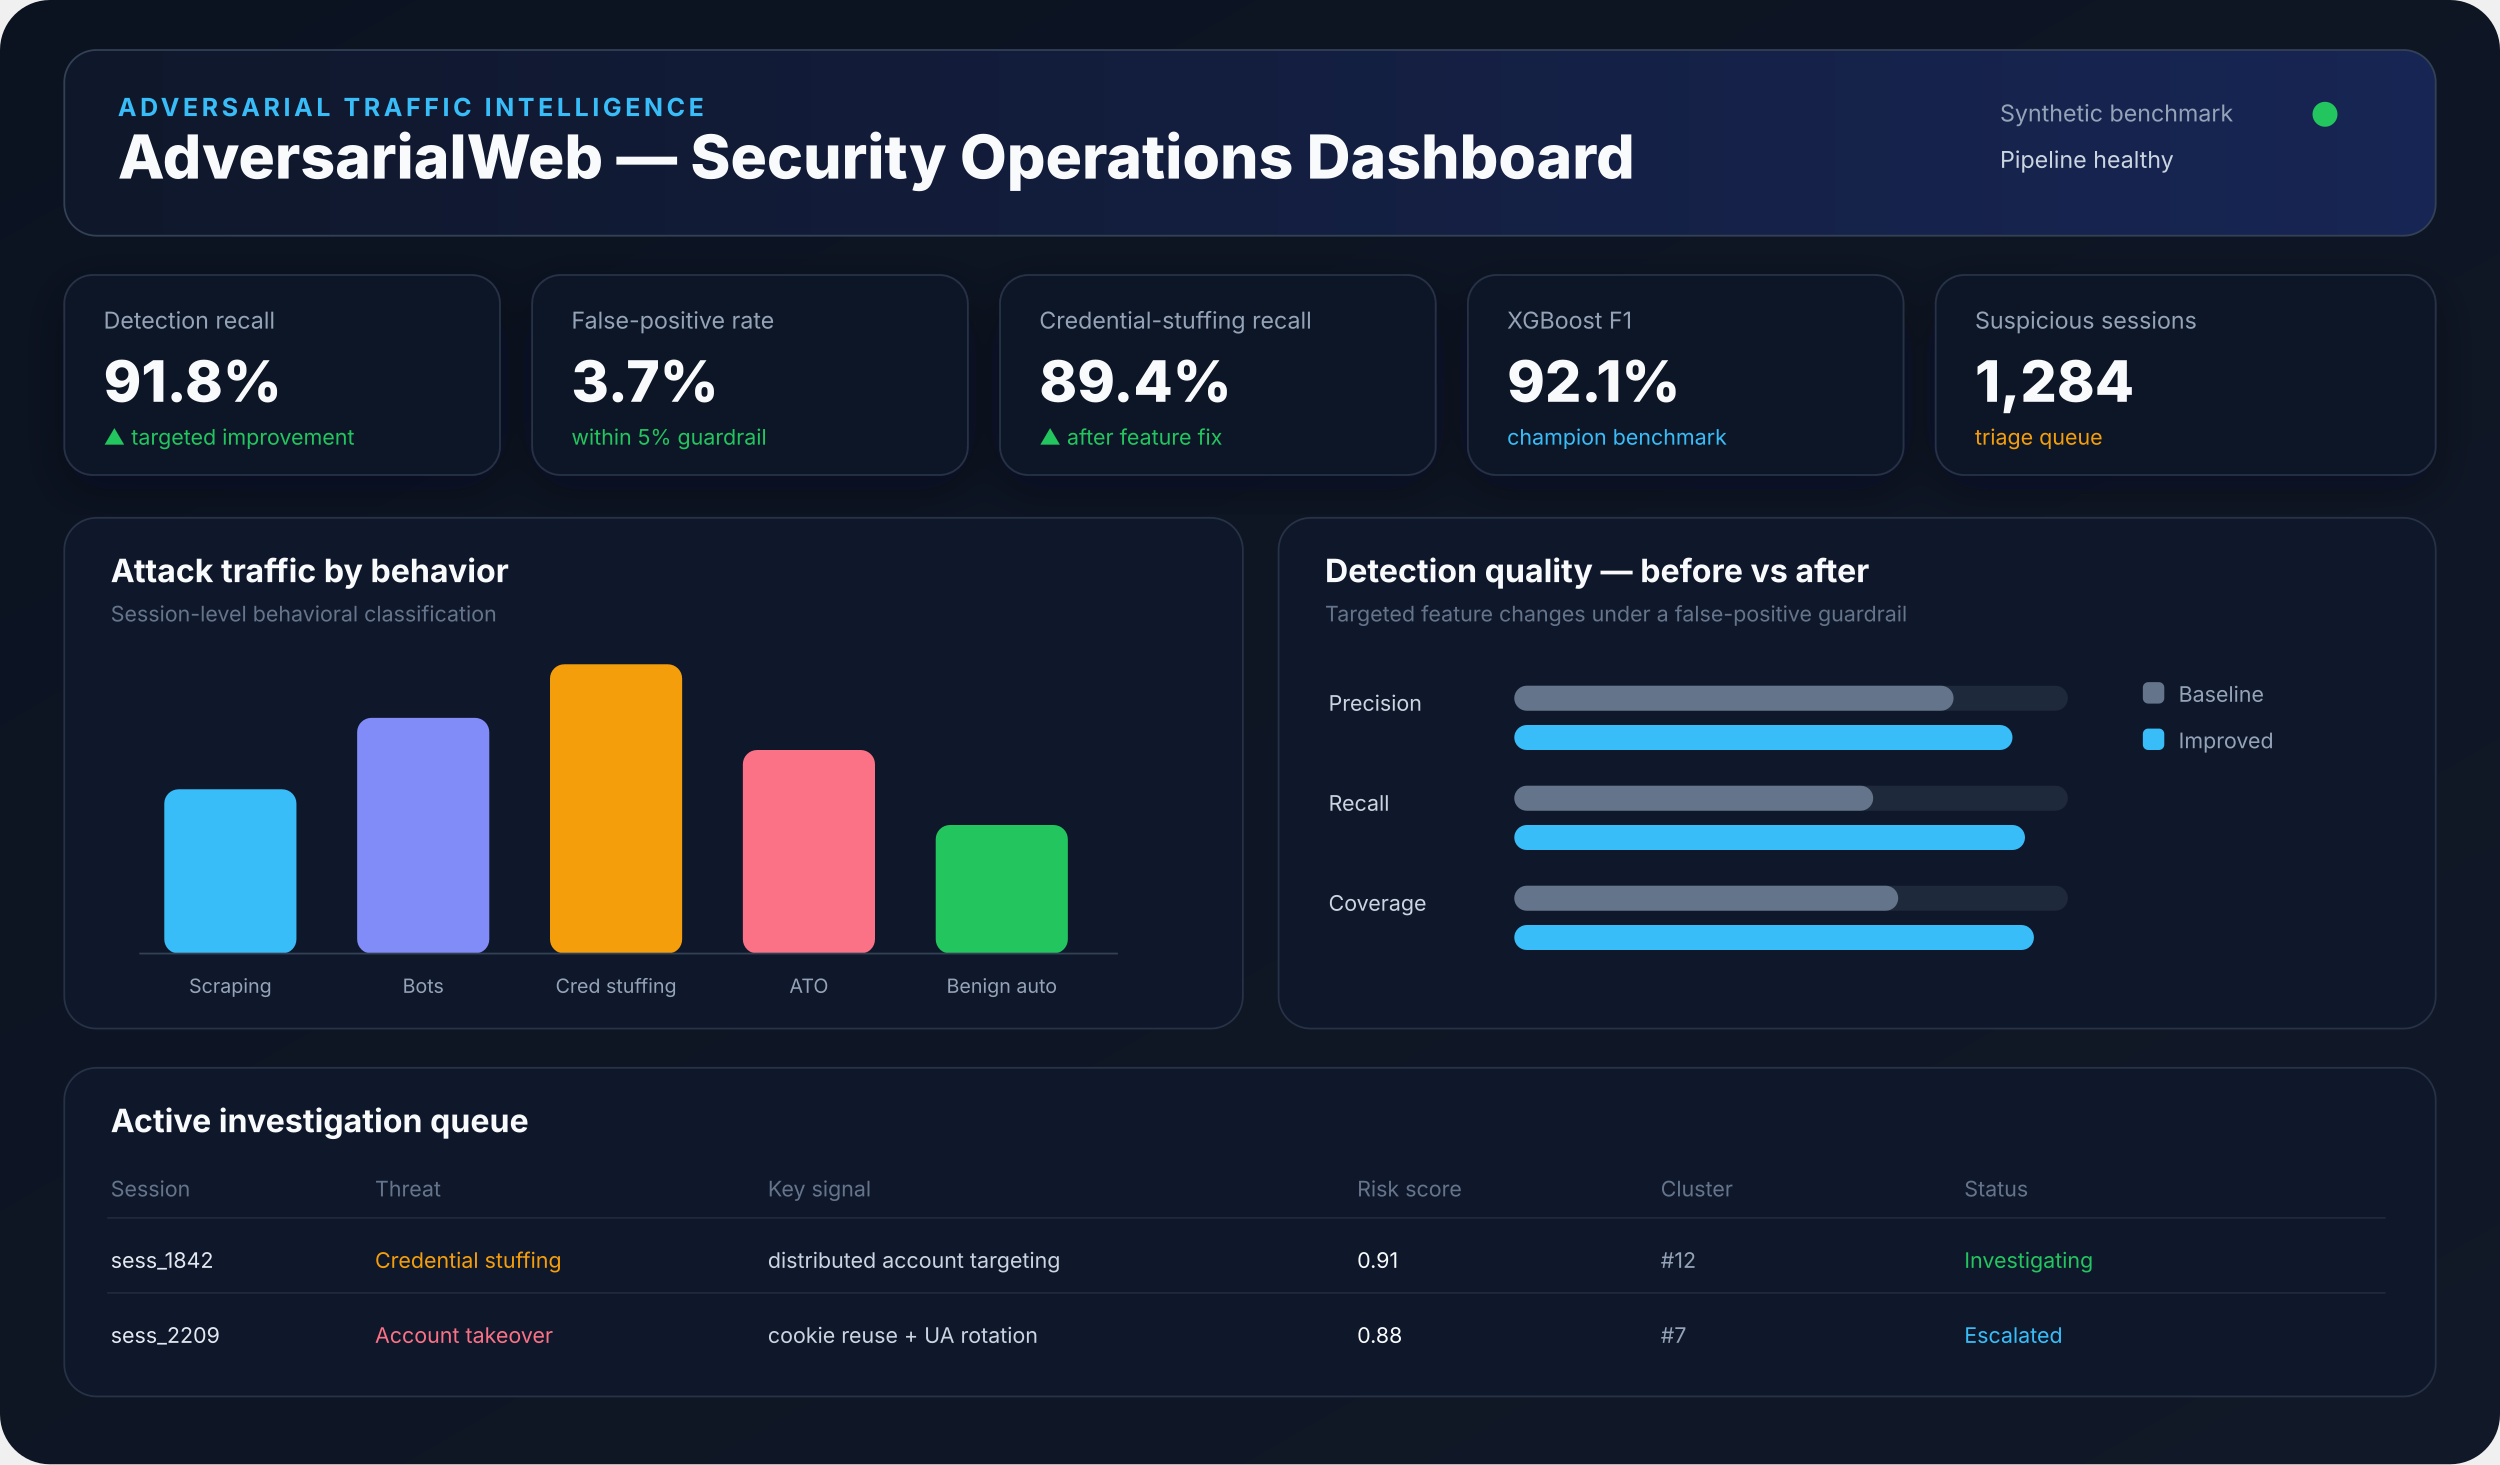
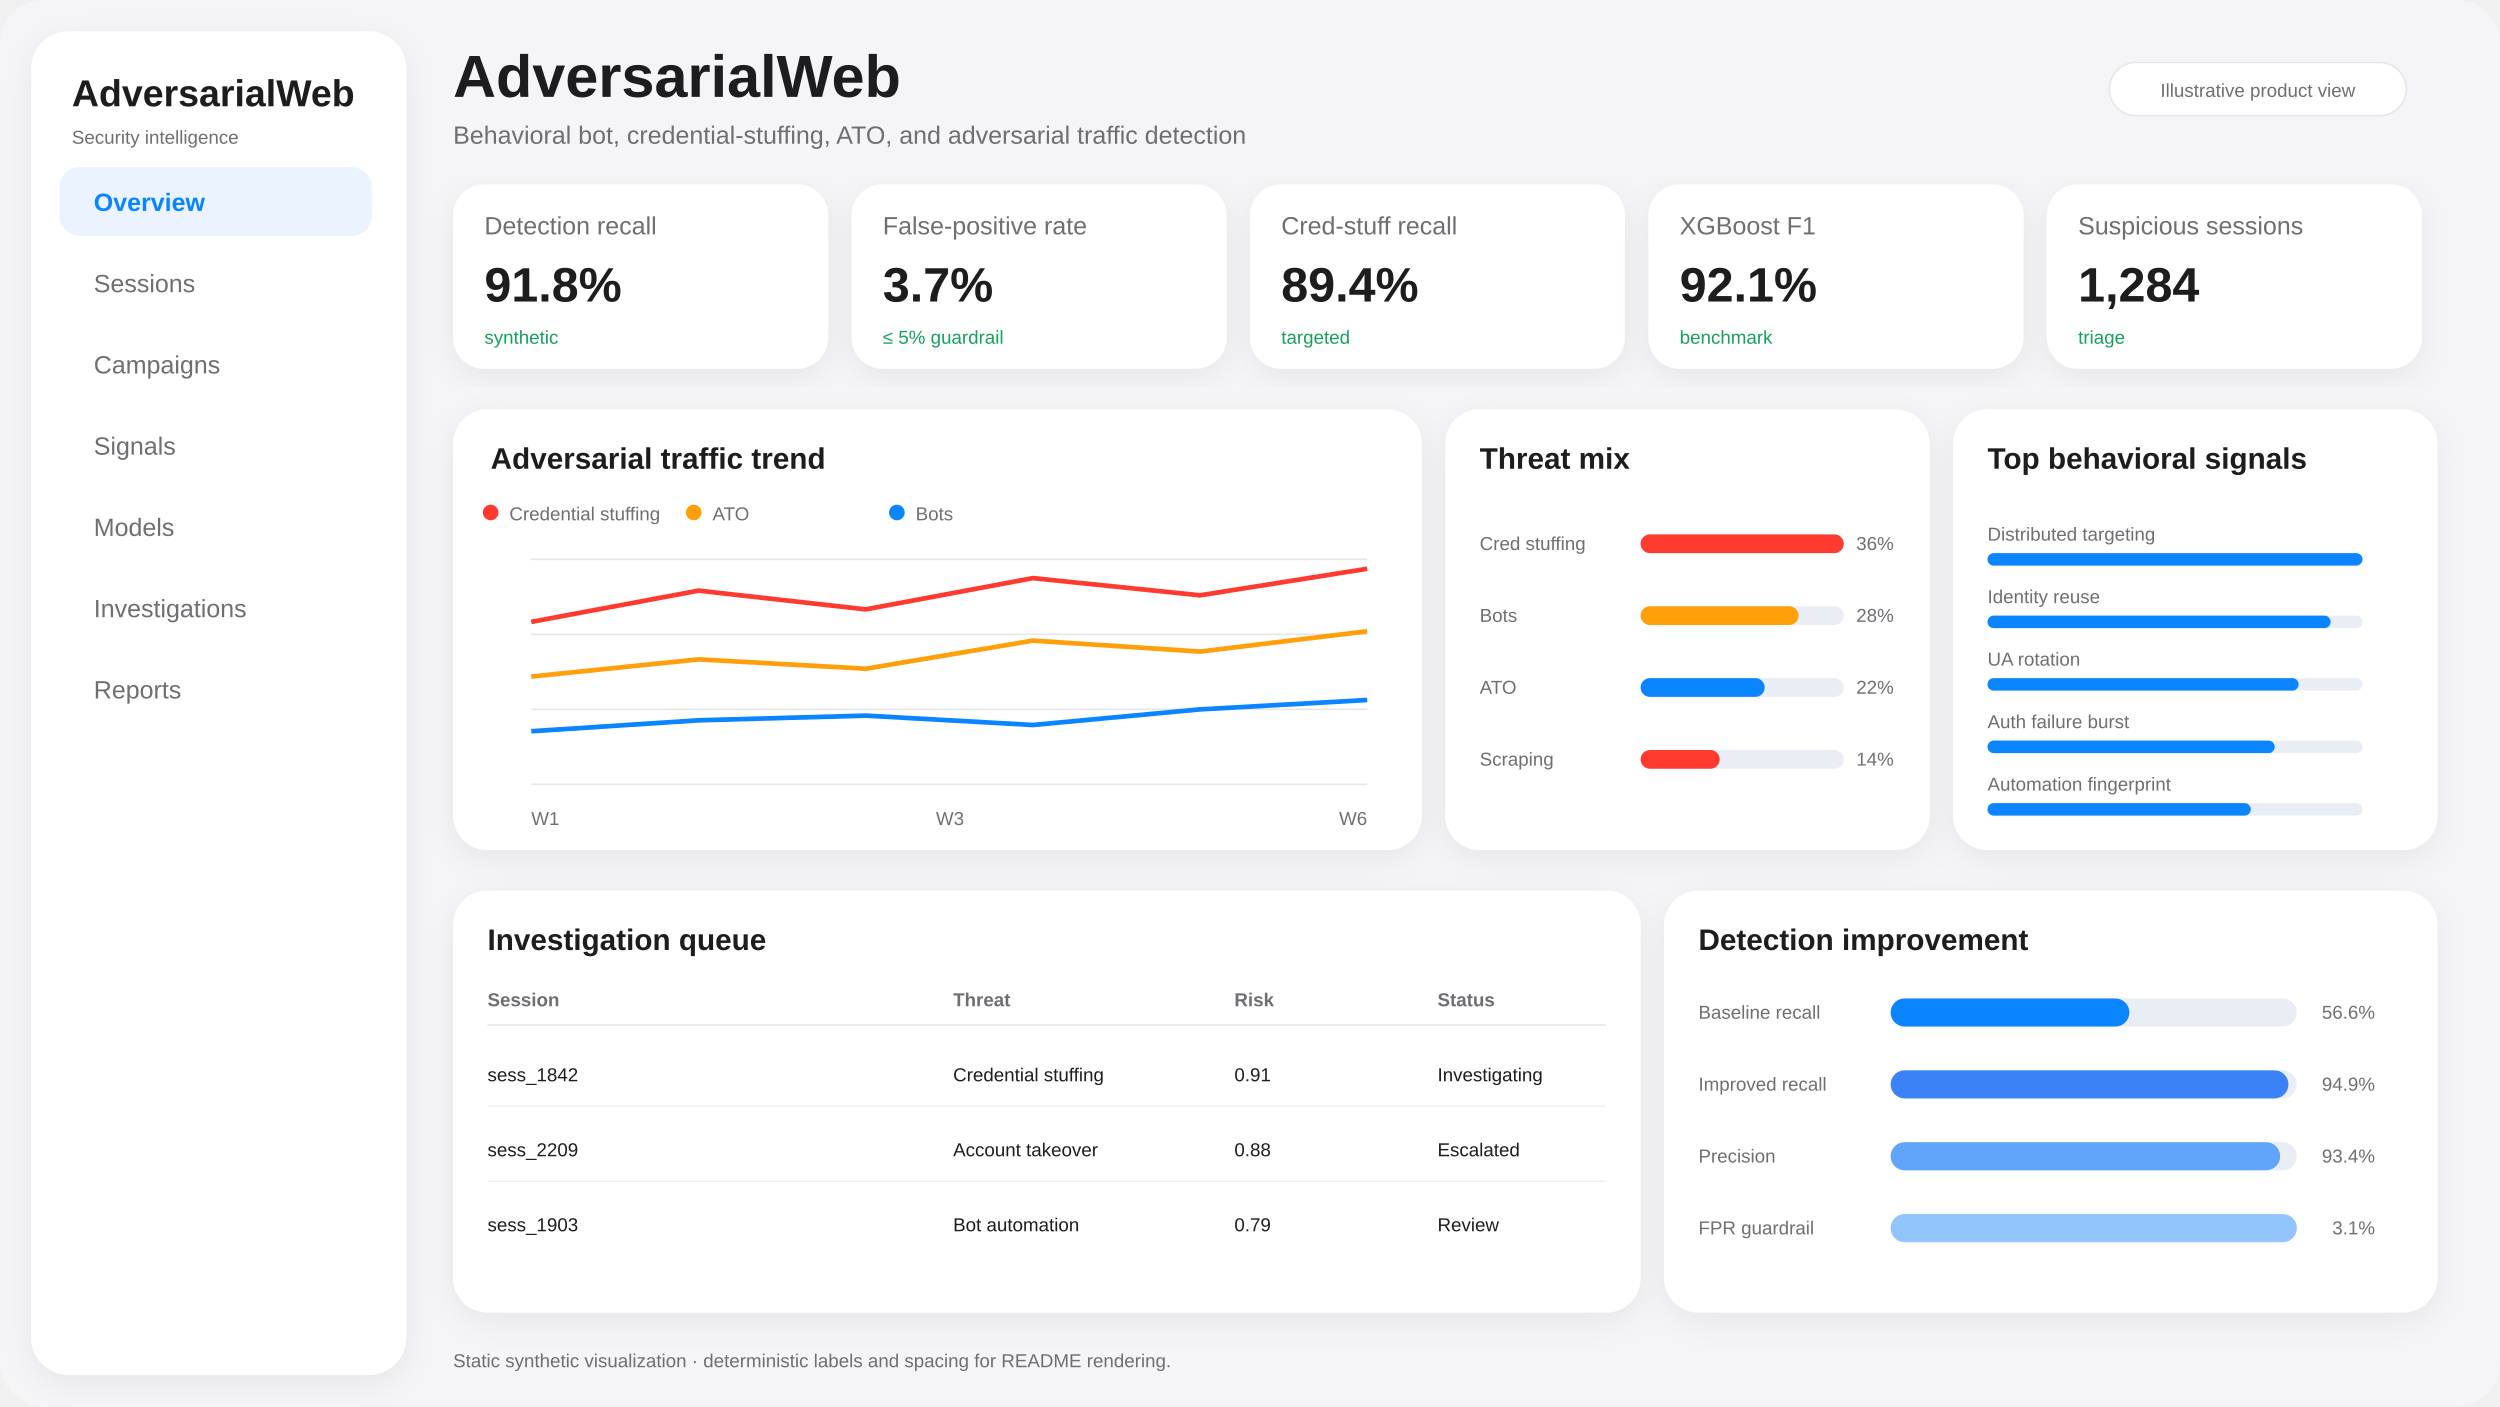
- <svg xmlns="http://www.w3.org/2000/svg" width="1400" height="820" viewBox="0 0 1400 820">
+ <svg xmlns="http://www.w3.org/2000/svg" width="1600" height="900" viewBox="0 0 1600 900">
  <defs>
-     <linearGradient id="bg" x1="0" y1="0" x2="1" y2="1">
-       <stop offset="0" stop-color="#0b1220" />
-       <stop offset="1" stop-color="#111827" />
-     </linearGradient>
-     <linearGradient id="hero" x1="0" y1="0" x2="1" y2="0">
-       <stop offset="0" stop-color="#0f172a" />
-       <stop offset="1" stop-color="#172554" />
-     </linearGradient>
-     <filter id="shadow" x="-20%" y="-20%" width="140%" height="140%">
-       <feDropShadow dx="0" dy="8" stdDeviation="12" flood-color="#020617" flood-opacity="0.35" />
+     <style>text{font-family:-apple-system,BlinkMacSystemFont,"Segoe UI",Arial,sans-serif;fill:#1d1d1f}.m{fill:#6e6e73}.b{fill:#0a84ff}.g{fill:#15a05c}.r{fill:#ff3b30}.o{fill:#ff9f0a}.card{fill:#fff}.grid{stroke:#e5e5ea}.sm{font-size:12px}.md{font-size:16px}.h{font-weight:700}</style>
+     <filter id="s">
+       <feDropShadow dx="0" dy="6" stdDeviation="10" flood-opacity=".06" />
    </filter>
  </defs>
-   <rect width="1400" height="820" rx="28" fill="url(#bg)" />
-   <rect x="36" y="28" width="1328" height="104" rx="18" fill="url(#hero)" stroke="#334155" />
-   <text x="66" y="65" fill="#38bdf8" font-family="Inter,Segoe UI,Arial" font-size="14" font-weight="700" letter-spacing="2">ADVERSARIAL TRAFFIC INTELLIGENCE</text>
-   <text x="66" y="100" fill="#f8fafc" font-family="Inter,Segoe UI,Arial" font-size="34" font-weight="800">AdversarialWeb — Security Operations Dashboard</text>
-   <text x="1120" y="68" fill="#94a3b8" font-family="Inter,Segoe UI,Arial" font-size="13">Synthetic benchmark</text>
-   <circle cx="1302" cy="64" r="7" fill="#22c55e" />
-   <text x="1120" y="94" fill="#cbd5e1" font-family="Inter,Segoe UI,Arial" font-size="13">Pipeline healthy</text>
-   <g filter="url(#shadow)">
-     <rect x="36" y="154" width="244" height="112" rx="16" fill="#111827" stroke="#263246" />
-     <rect x="298" y="154" width="244" height="112" rx="16" fill="#111827" stroke="#263246" />
-     <rect x="560" y="154" width="244" height="112" rx="16" fill="#111827" stroke="#263246" />
-     <rect x="822" y="154" width="244" height="112" rx="16" fill="#111827" stroke="#263246" />
-     <rect x="1084" y="154" width="280" height="112" rx="16" fill="#111827" stroke="#263246" />
+   <rect width="1600" height="900" rx="28" fill="#f5f5f7" />
+   <rect x="20" y="20" width="240" height="860" rx="24" class="card" filter="url(#s)" />
+   <text x="46" y="68" font-size="24" class="h">AdversarialWeb</text>
+   <text x="46" y="92" class="m sm">Security intelligence</text>
+   <rect x="38" y="107" width="200" height="44" rx="13" fill="#eaf3ff" />
+   <text x="60" y="135" class="b md h">Overview</text>
+   <text x="60" y="187" class="m md">Sessions</text>
+   <text x="60" y="239" class="m md">Campaigns</text>
+   <text x="60" y="291" class="m md">Signals</text>
+   <text x="60" y="343" class="m md">Models</text>
+   <text x="60" y="395" class="m md">Investigations</text>
+   <text x="60" y="447" class="m md">Reports</text>
+   <text x="290" y="62" font-size="38" class="h">AdversarialWeb</text>
+   <text x="290" y="92" class="m md">Behavioral bot, credential-stuffing, ATO, and adversarial traffic detection</text>
+   <rect x="1350" y="40" width="190" height="34" rx="17" fill="#fff" stroke="#e5e5ea" />
+   <text x="1445" y="62" text-anchor="middle" class="m sm">Illustrative product view</text>
+   <g filter="url(#s)">
+     <rect x="290" y="118" width="240" height="118" rx="20" class="card" />
  </g>
-   <g font-family="Inter,Segoe UI,Arial">
-     <text x="58" y="184" fill="#94a3b8" font-size="13">Detection recall</text>
-     <text x="58" y="225" fill="#f8fafc" font-size="32" font-weight="800">91.8%</text>
-     <text x="58" y="249" fill="#22c55e" font-size="12">▲ targeted improvement</text>
-     <text x="320" y="184" fill="#94a3b8" font-size="13">False-positive rate</text>
-     <text x="320" y="225" fill="#f8fafc" font-size="32" font-weight="800">3.7%</text>
-     <text x="320" y="249" fill="#22c55e" font-size="12">within 5% guardrail</text>
-     <text x="582" y="184" fill="#94a3b8" font-size="13">Credential-stuffing recall</text>
-     <text x="582" y="225" fill="#f8fafc" font-size="32" font-weight="800">89.4%</text>
-     <text x="582" y="249" fill="#22c55e" font-size="12">▲ after feature fix</text>
-     <text x="844" y="184" fill="#94a3b8" font-size="13">XGBoost F1</text>
-     <text x="844" y="225" fill="#f8fafc" font-size="32" font-weight="800">92.1%</text>
-     <text x="844" y="249" fill="#38bdf8" font-size="12">champion benchmark</text>
-     <text x="1106" y="184" fill="#94a3b8" font-size="13">Suspicious sessions</text>
-     <text x="1106" y="225" fill="#f8fafc" font-size="32" font-weight="800">1,284</text>
-     <text x="1106" y="249" fill="#f59e0b" font-size="12">triage queue</text>
+   <text x="310" y="150" class="m md">Detection recall</text>
+   <text x="310" y="193" font-size="31" class="h">91.8%</text>
+   <text x="310" y="220" class="g sm">synthetic</text>
+   <g filter="url(#s)">
+     <rect x="545" y="118" width="240" height="118" rx="20" class="card" />
  </g>
-   <rect x="36" y="290" width="660" height="286" rx="18" fill="#0f172a" stroke="#263246" />
-   <text x="62" y="326" fill="#f8fafc" font-family="Inter,Segoe UI,Arial" font-size="18" font-weight="700">Attack traffic by behavior</text>
-   <text x="62" y="348" fill="#64748b" font-family="Inter,Segoe UI,Arial" font-size="12">Session-level behavioral classification</text>
-   <g>
-     <rect x="92" y="442" width="74" height="92" rx="8" fill="#38bdf8" />
-     <rect x="200" y="402" width="74" height="132" rx="8" fill="#818cf8" />
-     <rect x="308" y="372" width="74" height="162" rx="8" fill="#f59e0b" />
-     <rect x="416" y="420" width="74" height="114" rx="8" fill="#fb7185" />
-     <rect x="524" y="462" width="74" height="72" rx="8" fill="#22c55e" />
-     <line x1="78" y1="534" x2="626" y2="534" stroke="#334155" />
+   <text x="565" y="150" class="m md">False-positive rate</text>
+   <text x="565" y="193" font-size="31" class="h">3.7%</text>
+   <text x="565" y="220" class="g sm">≤ 5% guardrail</text>
+   <g filter="url(#s)">
+     <rect x="800" y="118" width="240" height="118" rx="20" class="card" />
  </g>
-   <g fill="#94a3b8" font-family="Inter,Segoe UI,Arial" font-size="11" text-anchor="middle">
-     <text x="129" y="556">Scraping</text>
-     <text x="237" y="556">Bots</text>
-     <text x="345" y="556">Cred stuffing</text>
-     <text x="453" y="556">ATO</text>
-     <text x="561" y="556">Benign auto</text>
+   <text x="820" y="150" class="m md">Cred-stuff recall</text>
+   <text x="820" y="193" font-size="31" class="h">89.4%</text>
+   <text x="820" y="220" class="g sm">targeted</text>
+   <g filter="url(#s)">
+     <rect x="1055" y="118" width="240" height="118" rx="20" class="card" />
  </g>
-   <rect x="716" y="290" width="648" height="286" rx="18" fill="#0f172a" stroke="#263246" />
-   <text x="742" y="326" fill="#f8fafc" font-family="Inter,Segoe UI,Arial" font-size="18" font-weight="700">Detection quality — before vs after</text>
-   <text x="742" y="348" fill="#64748b" font-family="Inter,Segoe UI,Arial" font-size="12">Targeted feature changes under a false-positive guardrail</text>
-   <g font-family="Inter,Segoe UI,Arial" font-size="12">
-     <text x="744" y="398" fill="#cbd5e1">Precision</text>
-     <rect x="848" y="384" width="310" height="14" rx="7" fill="#1e293b" />
-     <rect x="848" y="384" width="246" height="14" rx="7" fill="#64748b" />
-     <rect x="848" y="406" width="279" height="14" rx="7" fill="#38bdf8" />
-     <text x="744" y="454" fill="#cbd5e1">Recall</text>
-     <rect x="848" y="440" width="310" height="14" rx="7" fill="#1e293b" />
-     <rect x="848" y="440" width="201" height="14" rx="7" fill="#64748b" />
-     <rect x="848" y="462" width="286" height="14" rx="7" fill="#38bdf8" />
-     <text x="744" y="510" fill="#cbd5e1">Coverage</text>
-     <rect x="848" y="496" width="310" height="14" rx="7" fill="#1e293b" />
-     <rect x="848" y="496" width="215" height="14" rx="7" fill="#64748b" />
-     <rect x="848" y="518" width="291" height="14" rx="7" fill="#38bdf8" />
-     <rect x="1200" y="382" width="12" height="12" rx="3" fill="#64748b" />
-     <text x="1220" y="393" fill="#94a3b8">Baseline</text>
-     <rect x="1200" y="408" width="12" height="12" rx="3" fill="#38bdf8" />
-     <text x="1220" y="419" fill="#94a3b8">Improved</text>
+   <text x="1075" y="150" class="m md">XGBoost F1</text>
+   <text x="1075" y="193" font-size="31" class="h">92.1%</text>
+   <text x="1075" y="220" class="g sm">benchmark</text>
+   <g filter="url(#s)">
+     <rect x="1310" y="118" width="240" height="118" rx="20" class="card" />
  </g>
-   <rect x="36" y="598" width="1328" height="184" rx="18" fill="#0f172a" stroke="#263246" />
-   <text x="62" y="634" fill="#f8fafc" font-family="Inter,Segoe UI,Arial" font-size="18" font-weight="700">Active investigation queue</text>
-   <g font-family="Inter,Segoe UI,Arial" font-size="12">
-     <text x="62" y="670" fill="#64748b">Session</text>
-     <text x="210" y="670" fill="#64748b">Threat</text>
-     <text x="430" y="670" fill="#64748b">Key signal</text>
-     <text x="760" y="670" fill="#64748b">Risk score</text>
-     <text x="930" y="670" fill="#64748b">Cluster</text>
-     <text x="1100" y="670" fill="#64748b">Status</text>
-     <line x1="60" y1="682" x2="1336" y2="682" stroke="#1e293b" />
-     <text x="62" y="710" fill="#e2e8f0">sess_1842</text>
-     <text x="210" y="710" fill="#f59e0b">Credential stuffing</text>
-     <text x="430" y="710" fill="#cbd5e1">distributed account targeting</text>
-     <text x="760" y="710" fill="#f8fafc">0.91</text>
-     <text x="930" y="710" fill="#94a3b8">#12</text>
-     <text x="1100" y="710" fill="#22c55e">Investigating</text>
-     <line x1="60" y1="724" x2="1336" y2="724" stroke="#1e293b" />
-     <text x="62" y="752" fill="#e2e8f0">sess_2209</text>
-     <text x="210" y="752" fill="#fb7185">Account takeover</text>
-     <text x="430" y="752" fill="#cbd5e1">cookie reuse + UA rotation</text>
-     <text x="760" y="752" fill="#f8fafc">0.88</text>
-     <text x="930" y="752" fill="#94a3b8">#7</text>
-     <text x="1100" y="752" fill="#38bdf8">Escalated</text>
+   <text x="1330" y="150" class="m md">Suspicious sessions</text>
+   <text x="1330" y="193" font-size="31" class="h">1,284</text>
+   <text x="1330" y="220" class="g sm">triage</text>
+   <g filter="url(#s)">
+     <rect x="290" y="262" width="620" height="282" rx="22" class="card" />
+     <rect x="925" y="262" width="310" height="282" rx="22" class="card" />
+     <rect x="1250" y="262" width="310" height="282" rx="22" class="card" />
  </g>
+   <text x="314" y="300" font-size="19" class="h">Adversarial traffic trend</text>
+   <circle cx="314" cy="328" r="5" fill="#ff3b30" />
+   <text x="326" y="333" class="m sm">Credential stuffing</text>
+   <circle cx="444" cy="328" r="5" fill="#ff9f0a" />
+   <text x="456" y="333" class="m sm">ATO</text>
+   <circle cx="574" cy="328" r="5" fill="#0a84ff" />
+   <text x="586" y="333" class="m sm">Bots</text>
+   <line x1="340" y1="358" x2="875" y2="358" class="grid" />
+   <line x1="340" y1="406" x2="875" y2="406" class="grid" />
+   <line x1="340" y1="454" x2="875" y2="454" class="grid" />
+   <line x1="340" y1="502" x2="875" y2="502" class="grid" />
+   <polyline points="340,398 447,378 554,390 661,370 768,381 875,364" fill="none" stroke="#ff3b30" stroke-width="3" />
+   <polyline points="340,433 447,422 554,428 661,410 768,417 875,404" fill="none" stroke="#ff9f0a" stroke-width="3" />
+   <polyline points="340,468 447,461 554,458 661,464 768,454 875,448" fill="none" stroke="#0a84ff" stroke-width="3" />
+   <text x="340" y="528" class="m sm">W1</text>
+   <text x="608" y="528" text-anchor="middle" class="m sm">W3</text>
+   <text x="875" y="528" text-anchor="end" class="m sm">W6</text>
+   <text x="947" y="300" font-size="19" class="h">Threat mix</text>
+   <text x="947" y="352" class="m sm">Cred stuffing</text>
+   <rect x="1050" y="342" width="130" height="12" rx="6" fill="#e9eef5" />
+   <rect x="1050" y="342" width="130" height="12" rx="6" fill="#ff3b30" />
+   <text x="1212" y="352" text-anchor="end" class="m sm">36%</text>
+   <text x="947" y="398" class="m sm">Bots</text>
+   <rect x="1050" y="388" width="130" height="12" rx="6" fill="#e9eef5" />
+   <rect x="1050" y="388" width="101.1" height="12" rx="6" fill="#ff9f0a" />
+   <text x="1212" y="398" text-anchor="end" class="m sm">28%</text>
+   <text x="947" y="444" class="m sm">ATO</text>
+   <rect x="1050" y="434" width="130" height="12" rx="6" fill="#e9eef5" />
+   <rect x="1050" y="434" width="79.4" height="12" rx="6" fill="#0a84ff" />
+   <text x="1212" y="444" text-anchor="end" class="m sm">22%</text>
+   <text x="947" y="490" class="m sm">Scraping</text>
+   <rect x="1050" y="480" width="130" height="12" rx="6" fill="#e9eef5" />
+   <rect x="1050" y="480" width="50.6" height="12" rx="6" fill="#ff3b30" />
+   <text x="1212" y="490" text-anchor="end" class="m sm">14%</text>
+   <text x="1272" y="300" font-size="19" class="h">Top behavioral signals</text>
+   <text x="1272" y="346" class="m sm">Distributed targeting</text>
+   <rect x="1272" y="354" width="240" height="8" rx="4" fill="#e9eef5" />
+   <rect x="1272" y="354" width="240" height="8" rx="4" fill="#0a84ff" />
+   <text x="1272" y="386" class="m sm">Identity reuse</text>
+   <rect x="1272" y="394" width="240" height="8" rx="4" fill="#e9eef5" />
+   <rect x="1272" y="394" width="219.6" height="8" rx="4" fill="#0a84ff" />
+   <text x="1272" y="426" class="m sm">UA rotation</text>
+   <rect x="1272" y="434" width="240" height="8" rx="4" fill="#e9eef5" />
+   <rect x="1272" y="434" width="199.1" height="8" rx="4" fill="#0a84ff" />
+   <text x="1272" y="466" class="m sm">Auth failure burst</text>
+   <rect x="1272" y="474" width="240" height="8" rx="4" fill="#e9eef5" />
+   <rect x="1272" y="474" width="183.8" height="8" rx="4" fill="#0a84ff" />
+   <text x="1272" y="506" class="m sm">Automation fingerprint</text>
+   <rect x="1272" y="514" width="240" height="8" rx="4" fill="#e9eef5" />
+   <rect x="1272" y="514" width="168.5" height="8" rx="4" fill="#0a84ff" />
+   <g filter="url(#s)">
+     <rect x="290" y="570" width="760" height="270" rx="22" class="card" />
+     <rect x="1065" y="570" width="495" height="270" rx="22" class="card" />
+   </g>
+   <text x="312" y="608" font-size="19" class="h">Investigation queue</text>
+   <text x="312" y="644" class="m sm h">Session</text>
+   <text x="610" y="644" class="m sm h">Threat</text>
+   <text x="790" y="644" class="m sm h">Risk</text>
+   <text x="920" y="644" class="m sm h">Status</text>
+   <line x1="312" y1="656" x2="1028" y2="656" class="grid" />
+   <text x="312" y="692" class="sm">sess_1842</text>
+   <text x="610" y="692" class="sm">Credential stuffing</text>
+   <text x="790" y="692" class="sm">0.91</text>
+   <text x="920" y="692" class="sm">Investigating</text>
+   <line x1="312" y1="708" x2="1028" y2="708" stroke="#f0f0f2" />
+   <text x="312" y="740" class="sm">sess_2209</text>
+   <text x="610" y="740" class="sm">Account takeover</text>
+   <text x="790" y="740" class="sm">0.88</text>
+   <text x="920" y="740" class="sm">Escalated</text>
+   <line x1="312" y1="756" x2="1028" y2="756" stroke="#f0f0f2" />
+   <text x="312" y="788" class="sm">sess_1903</text>
+   <text x="610" y="788" class="sm">Bot automation</text>
+   <text x="790" y="788" class="sm">0.79</text>
+   <text x="920" y="788" class="sm">Review</text>
+   <text x="1087" y="608" font-size="19" class="h">Detection improvement</text>
+   <text x="1087" y="652" class="m sm">Baseline recall</text>
+   <rect x="1210" y="639" width="260" height="18" rx="9" fill="#e9eef5" />
+   <rect x="1210" y="639" width="152.8" height="18" rx="9" fill="#0a84ff" />
+   <text x="1520" y="652" text-anchor="end" class="m sm">56.6%</text>
+   <text x="1087" y="698" class="m sm">Improved recall</text>
+   <rect x="1210" y="685" width="260" height="18" rx="9" fill="#e9eef5" />
+   <rect x="1210" y="685" width="254.6" height="18" rx="9" fill="#3b82f6" />
+   <text x="1520" y="698" text-anchor="end" class="m sm">94.9%</text>
+   <text x="1087" y="744" class="m sm">Precision</text>
+   <rect x="1210" y="731" width="260" height="18" rx="9" fill="#e9eef5" />
+   <rect x="1210" y="731" width="249.3" height="18" rx="9" fill="#60a5fa" />
+   <text x="1520" y="744" text-anchor="end" class="m sm">93.4%</text>
+   <text x="1087" y="790" class="m sm">FPR guardrail</text>
+   <rect x="1210" y="777" width="260" height="18" rx="9" fill="#e9eef5" />
+   <rect x="1210" y="777" width="260" height="18" rx="9" fill="#93c5fd" />
+   <text x="1520" y="790" text-anchor="end" class="m sm">3.1%</text>
+   <text x="290" y="875" class="m sm">Static synthetic visualization · deterministic labels and spacing for README rendering.</text>
</svg>
